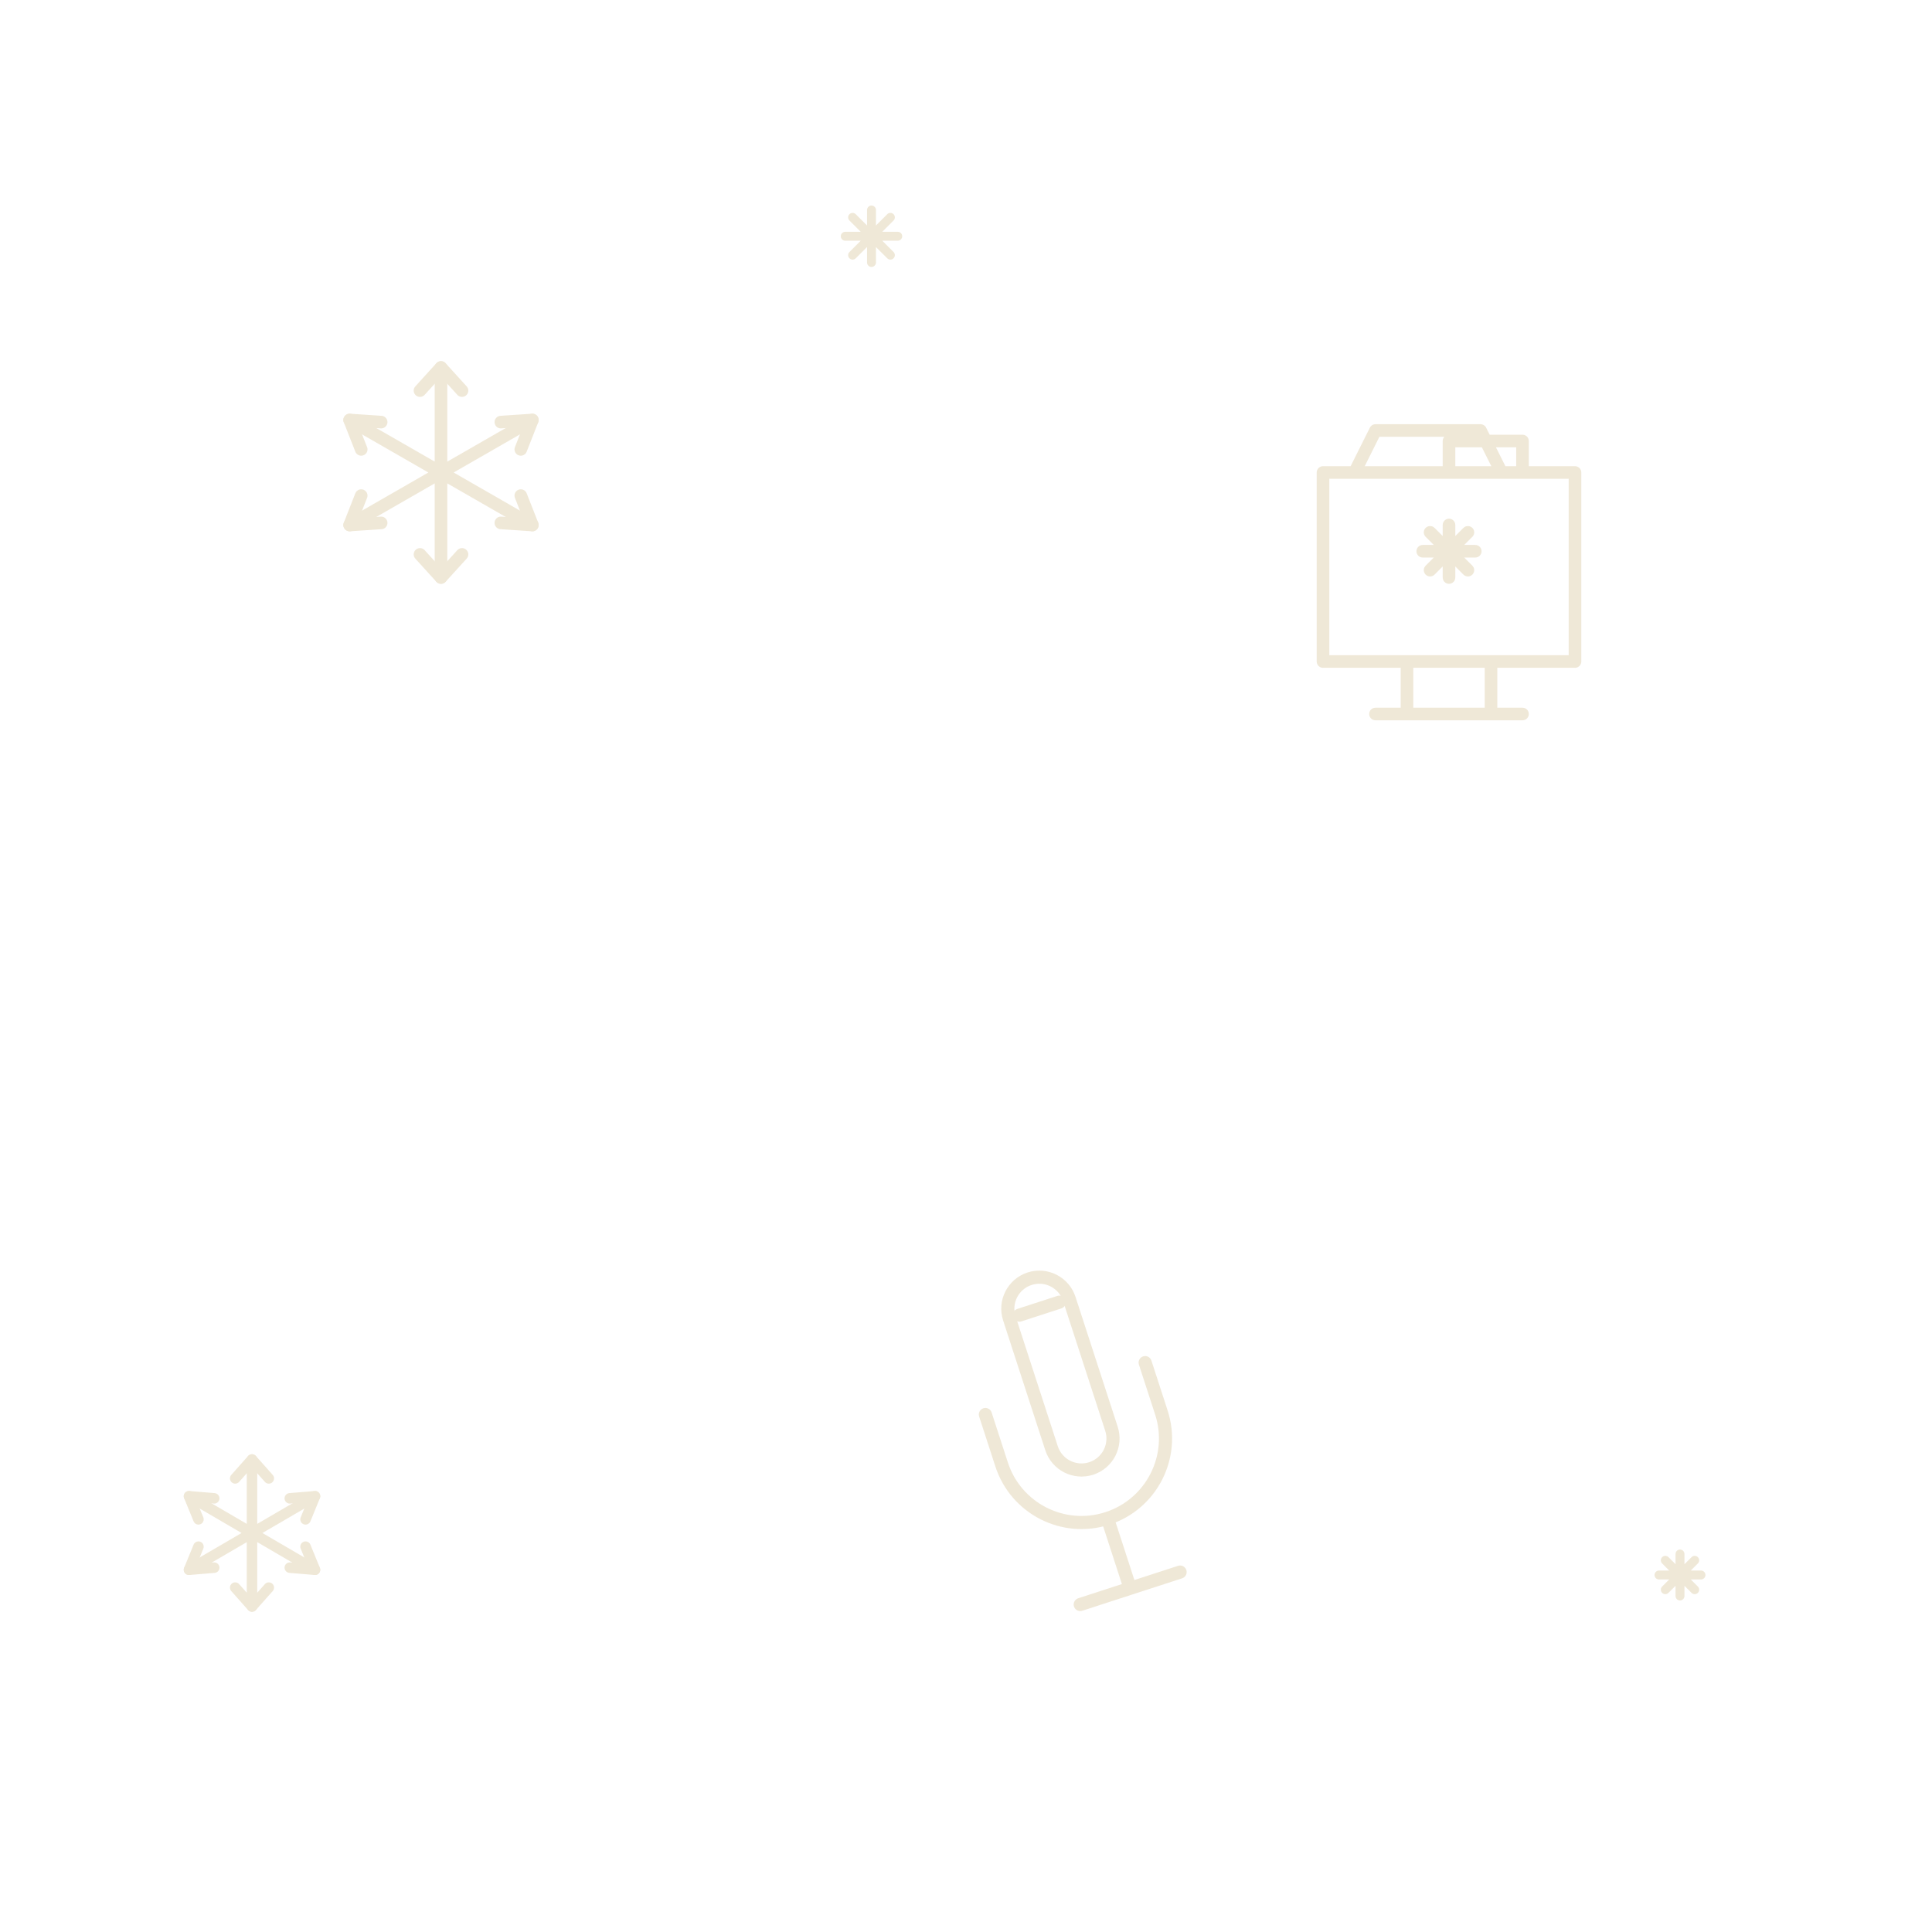
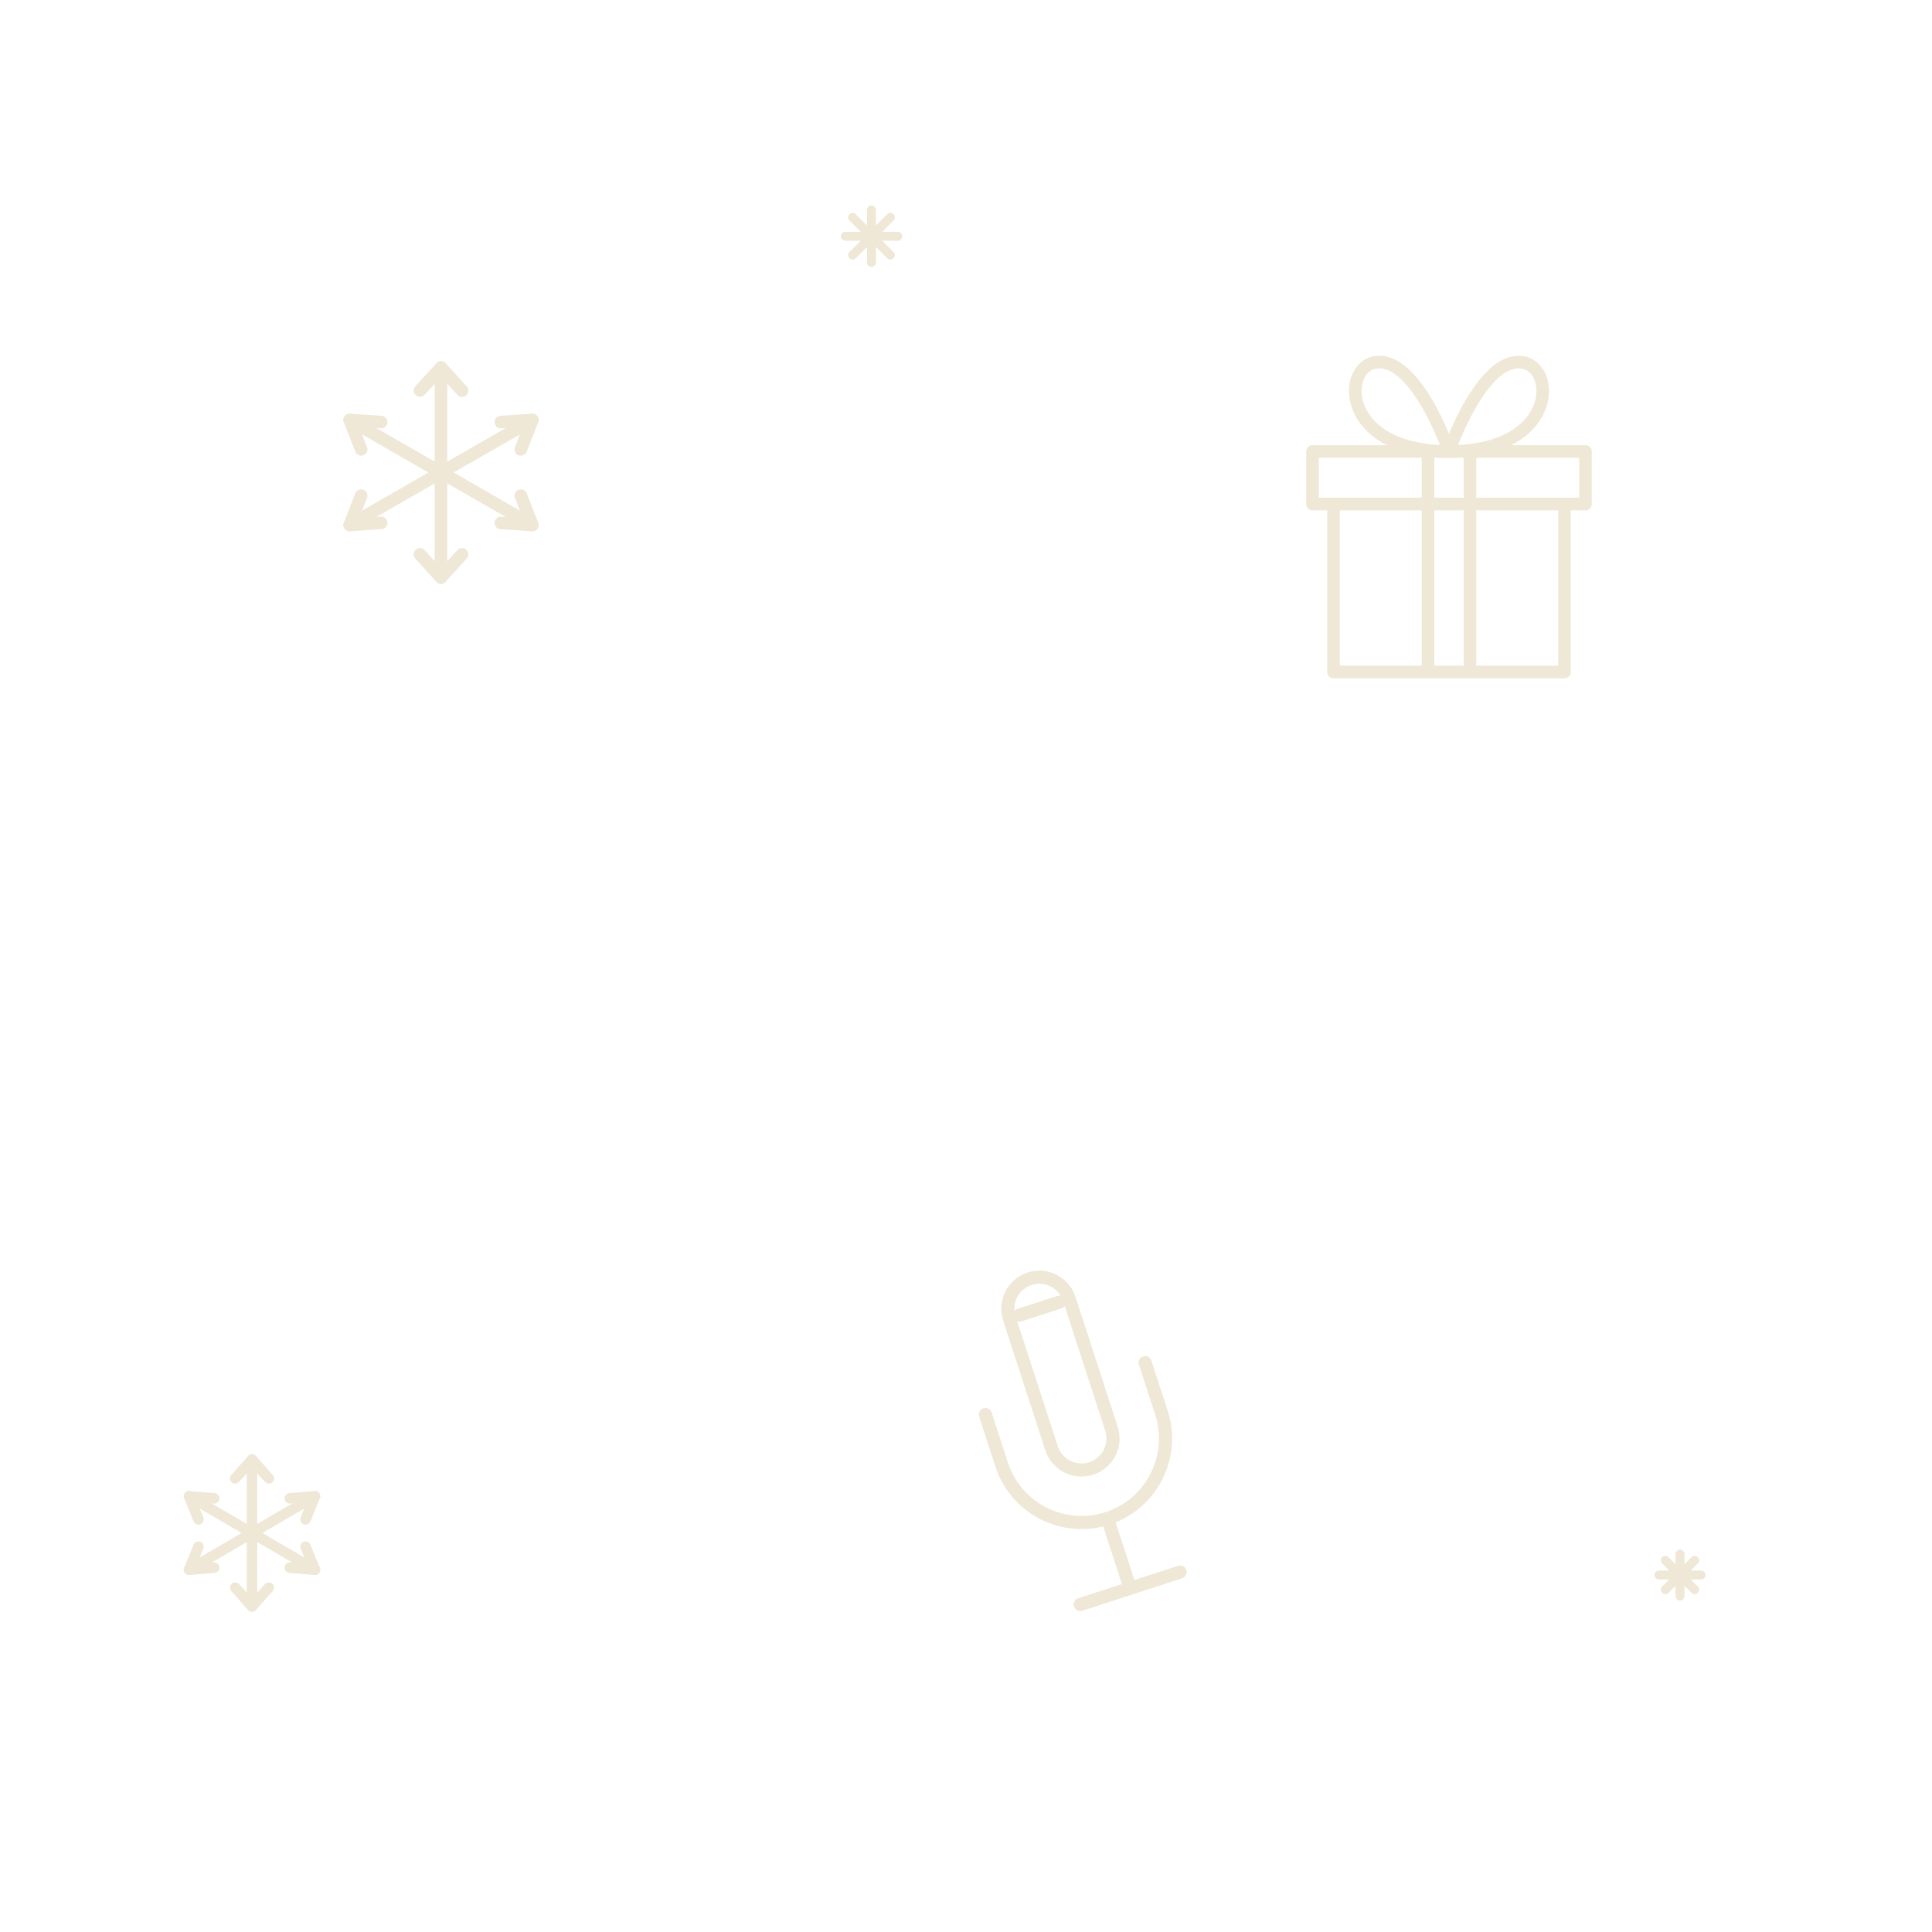
<svg xmlns="http://www.w3.org/2000/svg" width="184" height="184" viewBox="0 0 184 184" fill="none">
  <g stroke="#C7AC6F" stroke-linecap="round" stroke-linejoin="round" opacity=".28">
    <g transform="translate(42 45)" stroke-width="1.2">
      <path d="M0-10v20M-8.7-5l17.4 10M8.7-5-8.7 5" />
      <path d="m0-10-2 2.2M0-10l2 2.2M0 10l-2-2.2M0 10l2-2.2M-8.7-5l3 .2M-8.7-5l1.1 2.8M8.7 5l-3-.2M8.7 5 7.6 2.2M8.7-5l-3 .2M8.7-5 7.6-2.2M-8.7 5l3-.2M-8.7 5l1.1-2.8" />
    </g>
    <g transform="translate(138 51)" stroke-width="1.2">
-       <path d="M-12-6h24v18h-24zM-9-6l2-4h10l2 4M0-6v-3h7v3M-4 12v5m8-5v5m-11 0h14" />
-       <path d="M0-1v5m-2.5-2.5h5m-4.3-1.8 3.6 3.6m0-3.6-3.6 3.6" />
+       <path d="M-11-3h22v16h-22zM-13-8h26v5h-26zM-2-8v21M2-8v21" />
+       <path d="M0-8c-12 0-10-11-5-8 3 2 5 8 5 8Zm0 0c12 0 10-11 5-8-3 2-5 8-5 8Z" />
    </g>
    <g transform="translate(103 137) rotate(-18)" stroke-width="1.25">
      <path d="M-3-13a3 3 0 0 1 6 0v13a3 3 0 0 1-6 0v-13Z" />
      <path d="M-8-5v5a8 8 0 0 0 16 0v-5M0 8v7m-5 0h10" />
      <path d="M-2-13h4" />
    </g>
    <g transform="translate(24 146)" stroke-width="1">
      <path d="M0-7v14M-6-3.5l12 7M6-3.5l-12 7" />
      <path d="m0-7-1.6 1.8M0-7l1.6 1.8M0 7l-1.6-1.8M0 7l1.6-1.8M-6-3.5l2.4.2M-6-3.5l.9 2.2M6 3.5l-2.4-.2M6 3.5l-.9-2.2M6-3.5l-2.4.2M6-3.5l-.9 2.2M-6 3.5l2.4-.2M-6 3.5l.9-2.2" />
    </g>
    <path d="M83 20v5m-2.5-2.5h5m-4.3-1.8 3.6 3.6m0-3.6-3.6 3.6M160 148v4m-2-2h4m-3.4-1.4 2.8 2.8m0-2.8-2.8 2.8" stroke-width=".85" />
  </g>
</svg>
